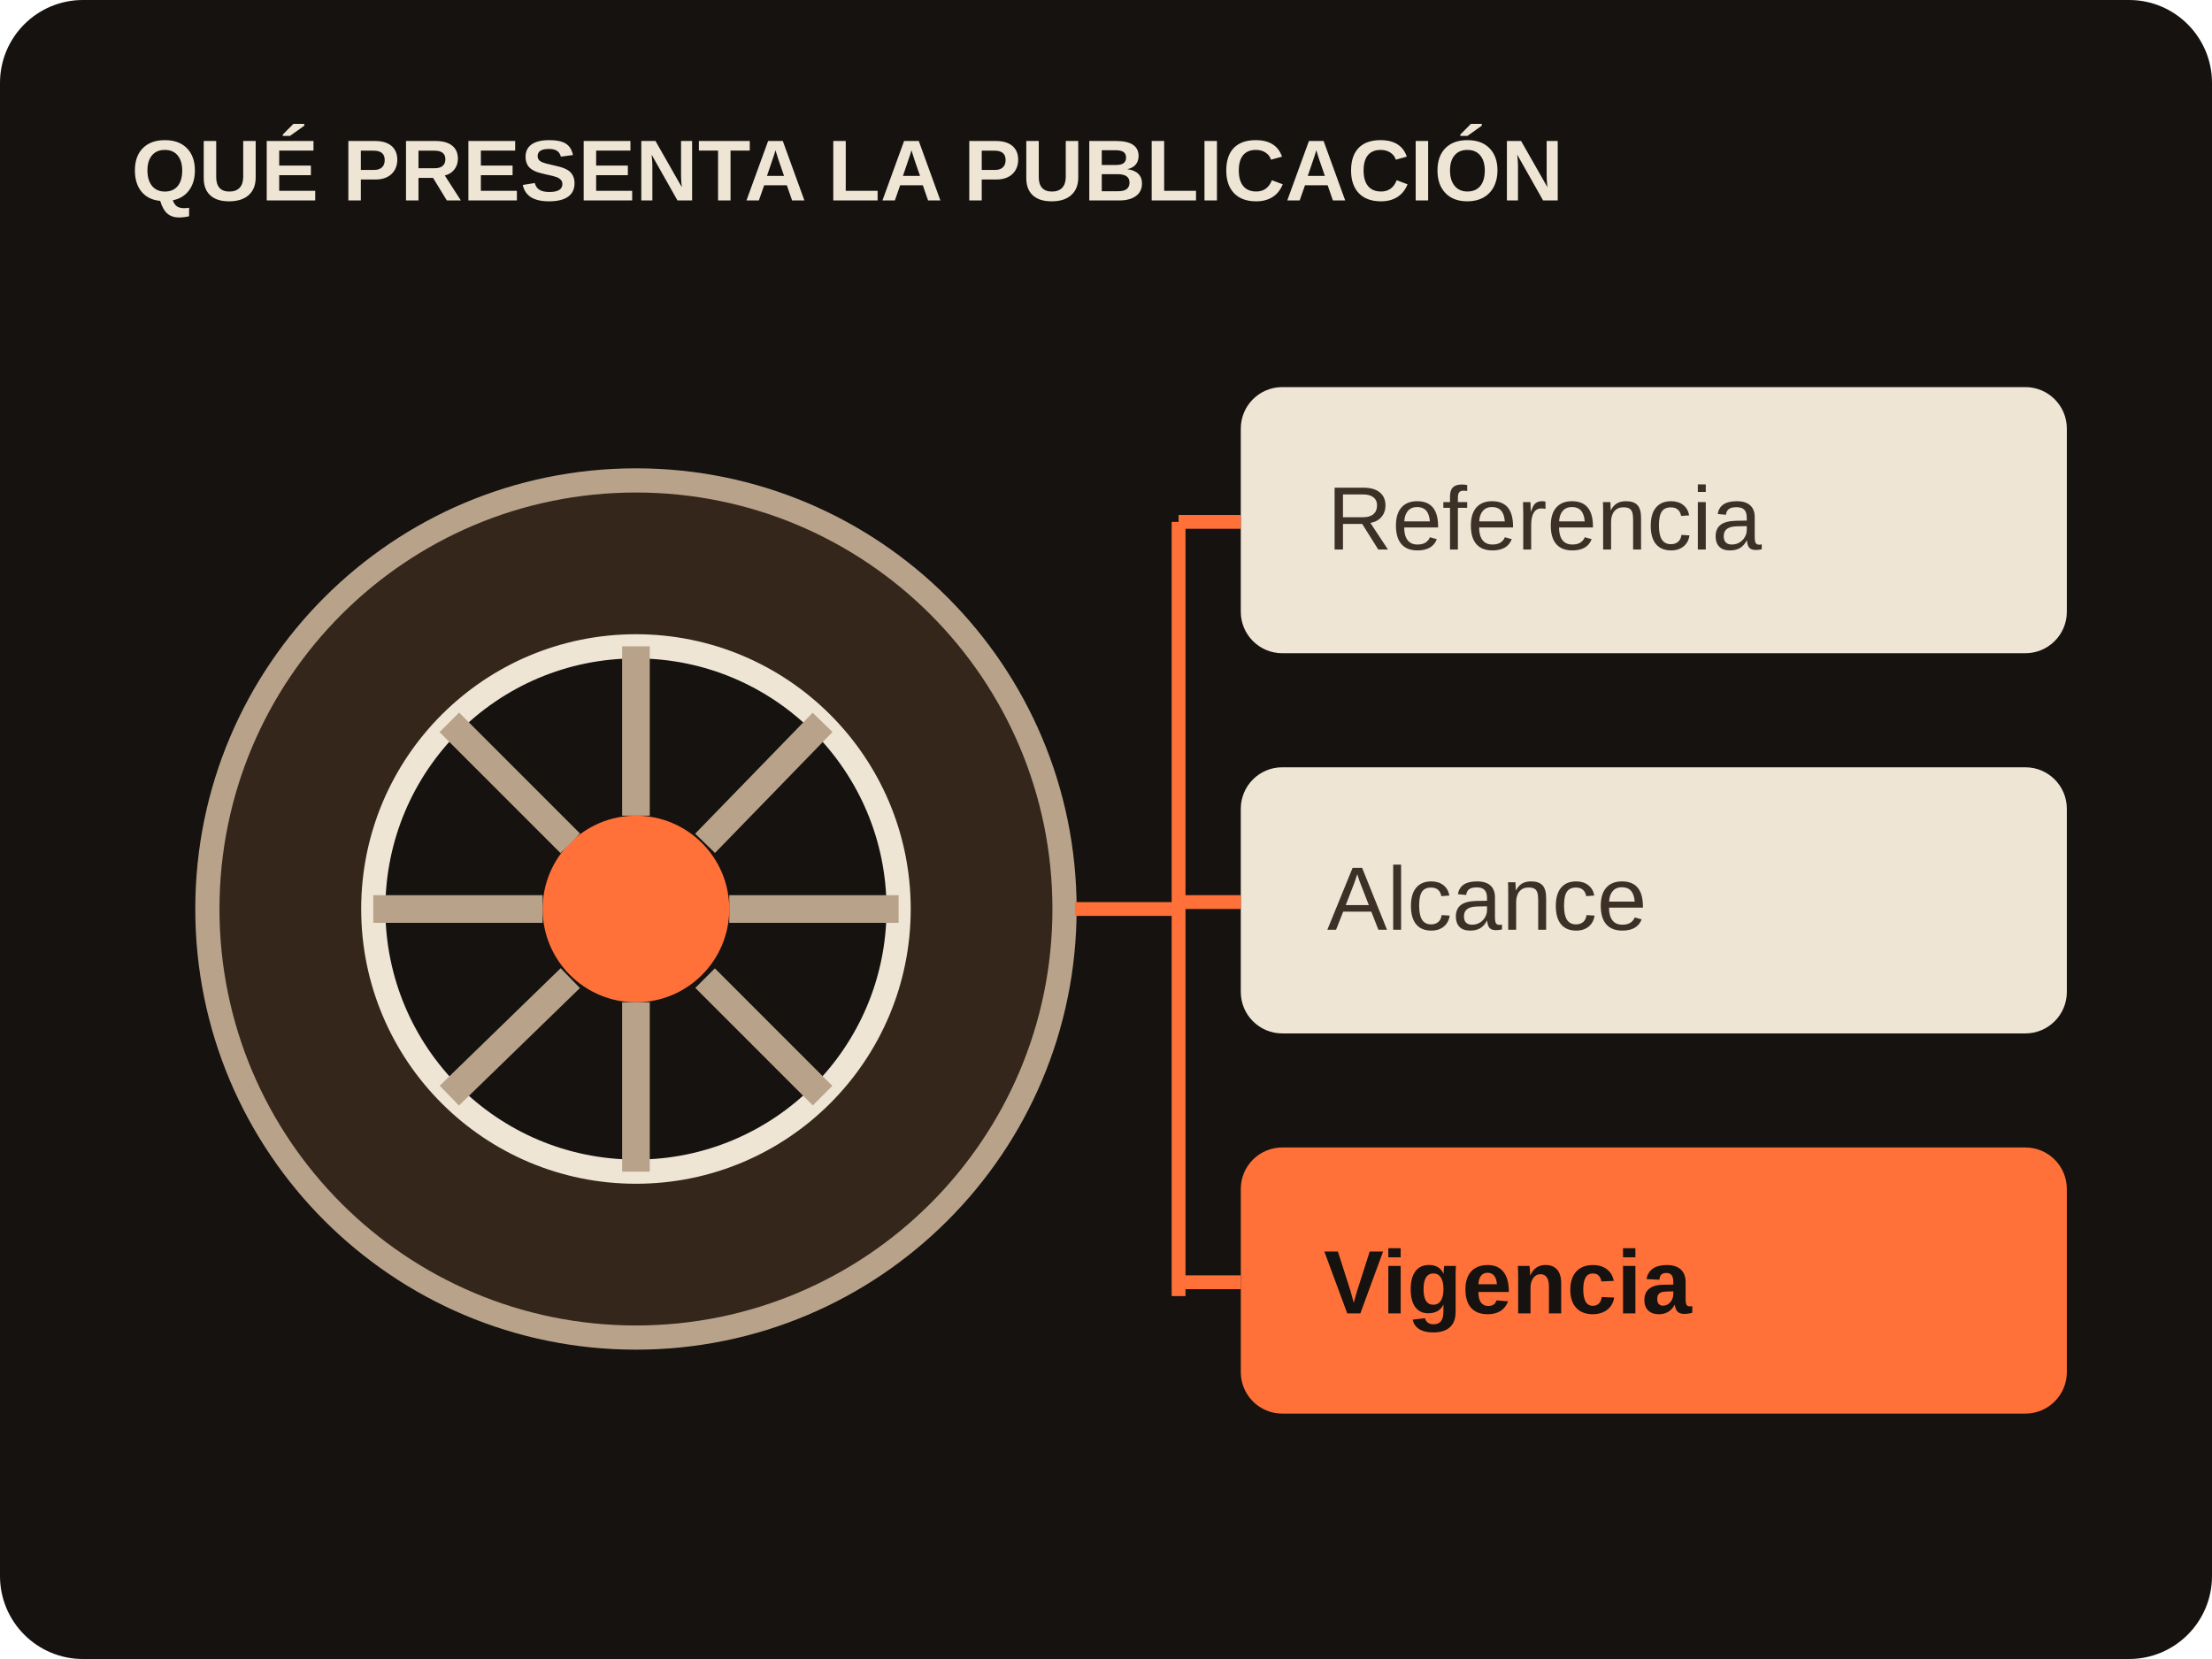
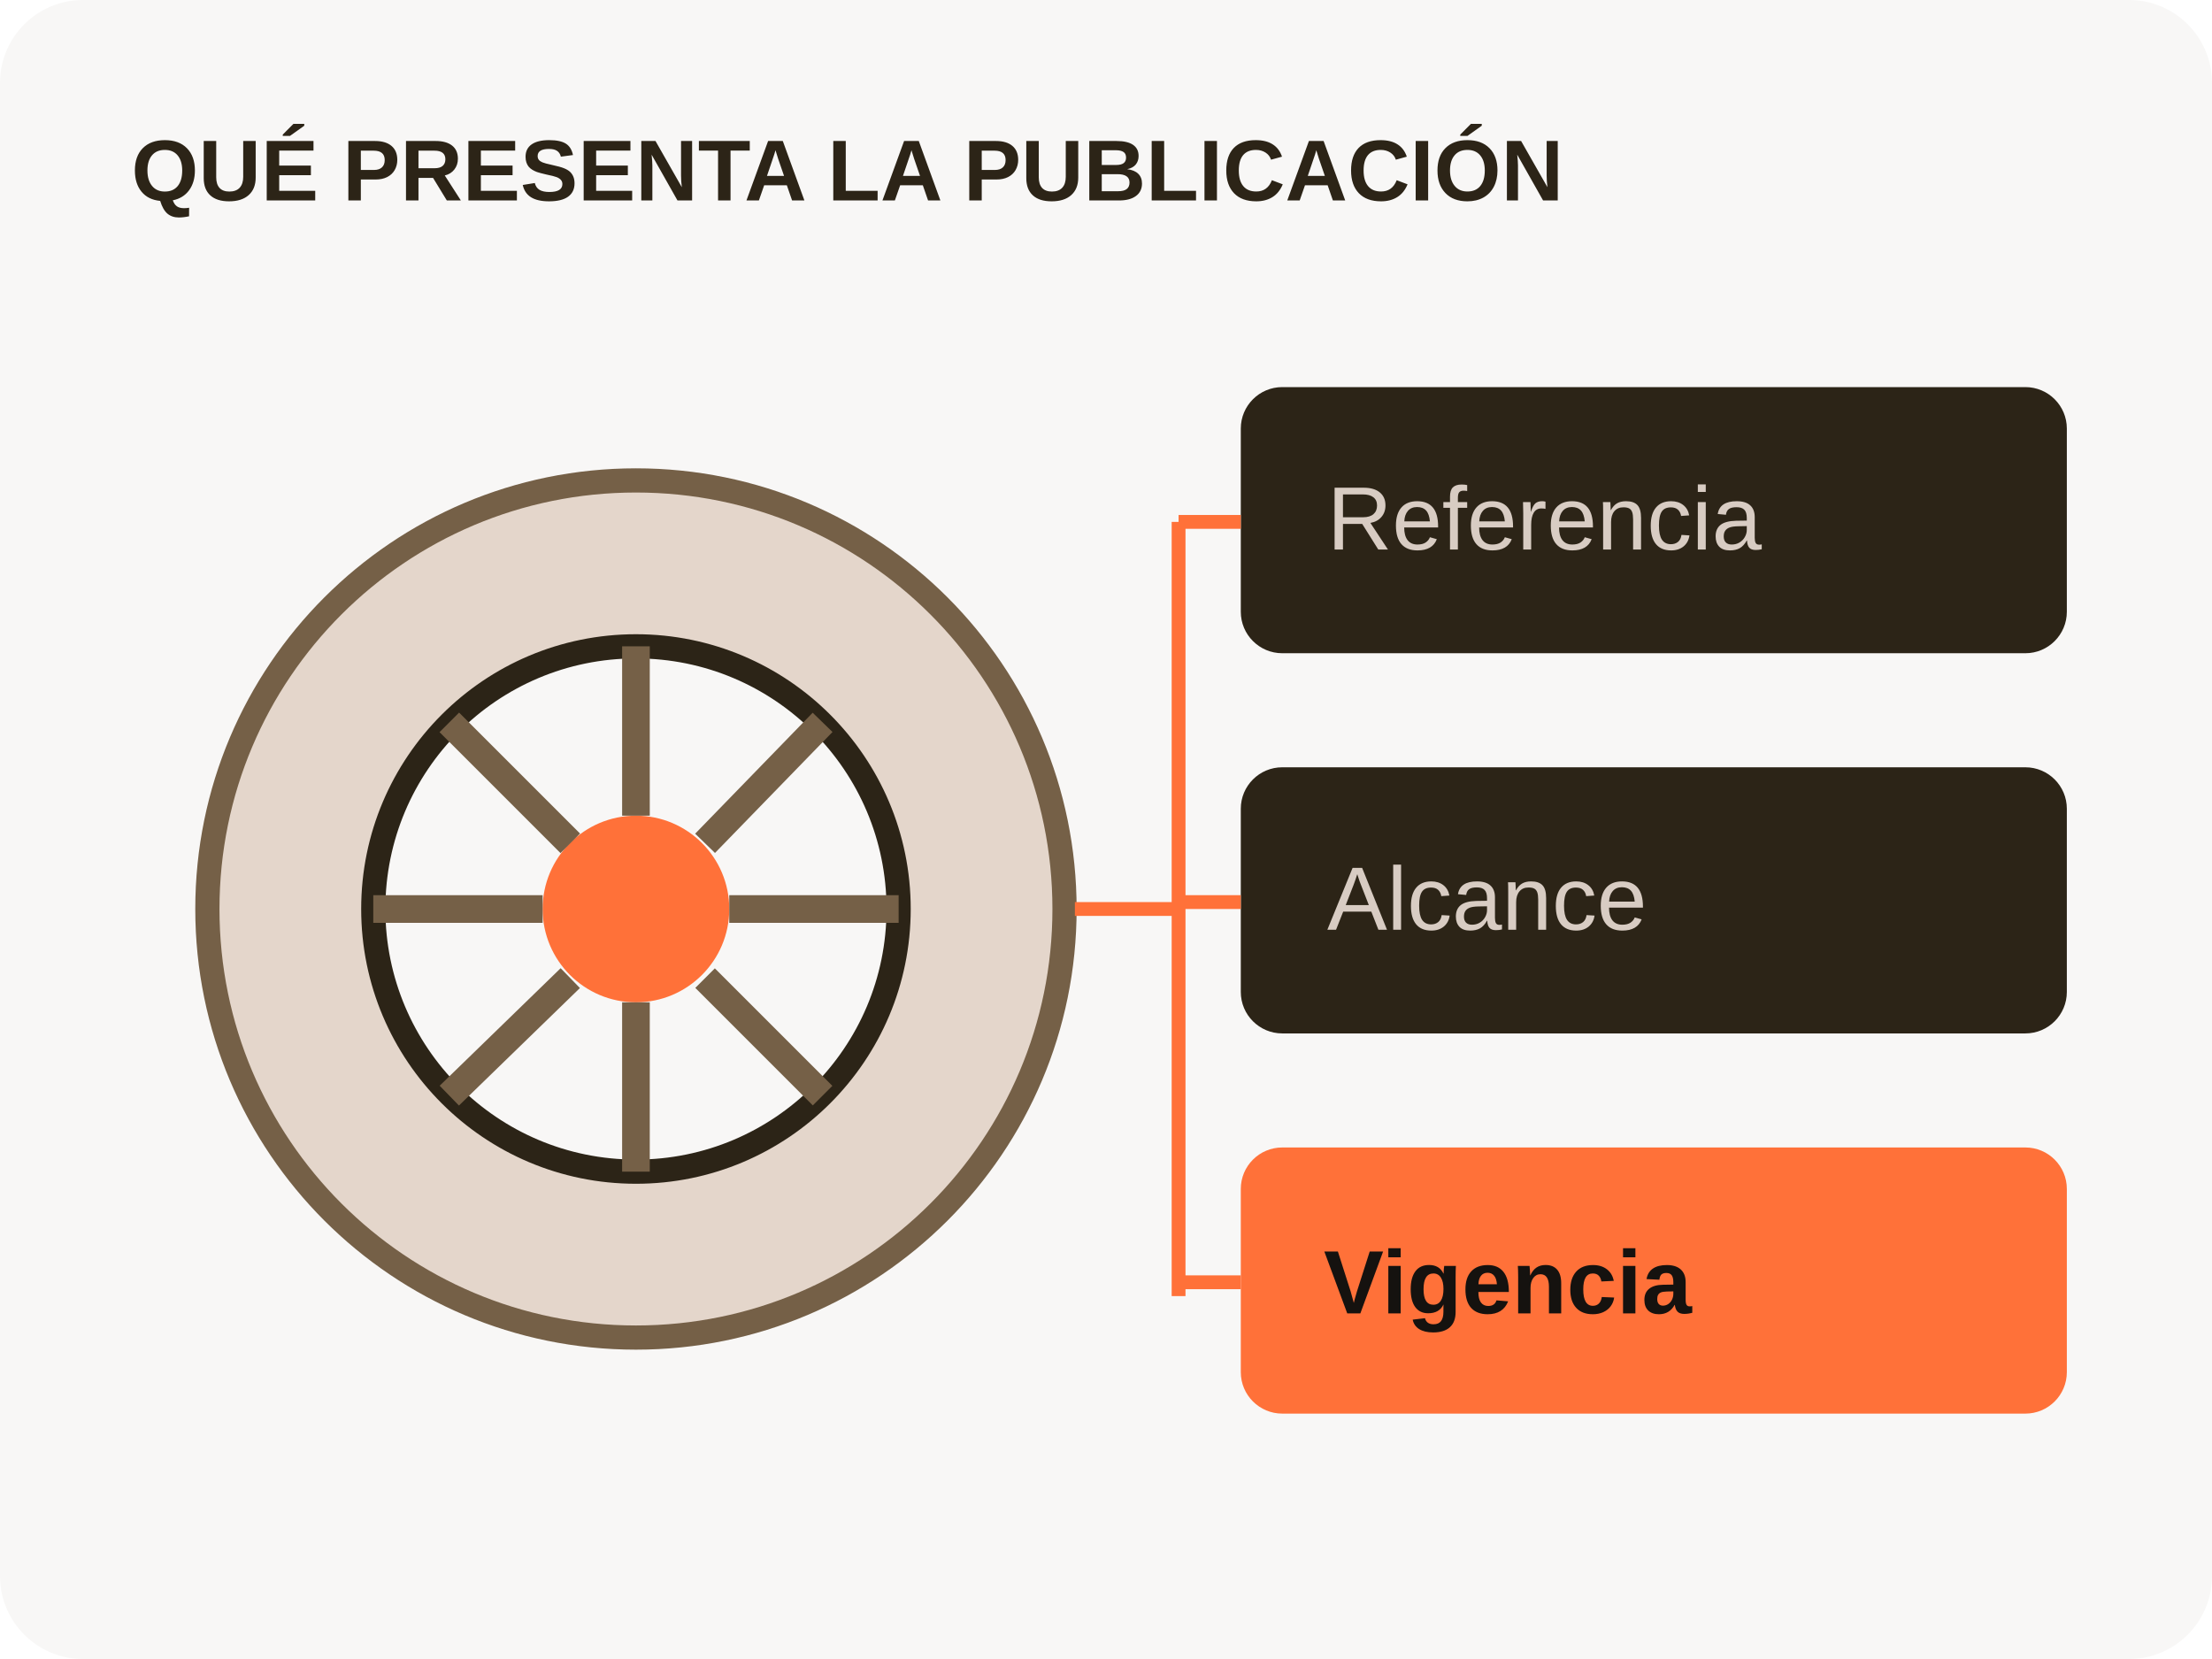
<svg xmlns="http://www.w3.org/2000/svg" width="640" height="480" viewBox="0 0 640 480" role="img" aria-labelledby="art-title art-desc">
  <g font-family="Arial, Helvetica, sans-serif">
-     <rect width="640" height="480" rx="24" fill="#15120f" />
-     <text x="38" y="58" fill="#eee5d5" font-size="25" font-weight="700">QUÉ PRESENTA LA PUBLICACIÓN</text>
-     <circle cx="184" cy="263" r="124" fill="#34261b" stroke="#b8a38a" stroke-width="7" />
-     <circle cx="184" cy="263" r="76" fill="#15120f" stroke="#eee5d5" stroke-width="7" />
+     <rect width="640" height="480" rx="24" fill="#f8f7f6" />
+     <text x="38" y="58" fill="#2c2417" font-size="25" font-weight="700">QUÉ PRESENTA LA PUBLICACIÓN</text>
+     <circle cx="184" cy="263" r="124" fill="#e4d6cb" stroke="#756047" stroke-width="7" />
+     <circle cx="184" cy="263" r="76" fill="#f8f7f6" stroke="#2c2417" stroke-width="7" />
    <circle cx="184" cy="263" r="27" fill="#FF7139" />
-     <path d="M184 187V236M184 290V339M108 263H157M211 263H260M130 209L165 244M204 283L238 317M130 317L165 283M204 244L238 209" stroke="#b8a38a" stroke-width="8" />
+     <path d="M184 187V236M184 290V339M108 263H157M211 263H260M130 209L165 244M204 283L238 317M130 317L165 283M204 244L238 209" stroke="#756047" stroke-width="8" />
    <path d="M311 263H341M341 151V375" fill="none" stroke="#FF7139" stroke-width="4" />
-     <rect x="359" y="112" width="239" height="77" rx="12" fill="#eee5d5" />
-     <rect x="359" y="222" width="239" height="77" rx="12" fill="#eee5d5" />
+     <rect x="359" y="112" width="239" height="77" rx="12" fill="#2c2417" />
+     <rect x="359" y="222" width="239" height="77" rx="12" fill="#2c2417" />
    <rect x="359" y="332" width="239" height="77" rx="12" fill="#FF7139" />
    <path d="M341 151H359M341 261H359M341 371H359" stroke="#FF7139" stroke-width="4" />
-     <text x="384" y="159" fill="#3c3027" font-size="26">Referencia</text>
-     <text x="384" y="269" fill="#3c3027" font-size="26">Alcance</text>
+     <text x="384" y="159" fill="#d8ccc3" font-size="26">Referencia</text>
+     <text x="384" y="269" fill="#d8ccc3" font-size="26">Alcance</text>
    <text x="383" y="380" fill="#15120f" font-size="26" font-weight="700">Vigencia</text>
  </g>
</svg>
